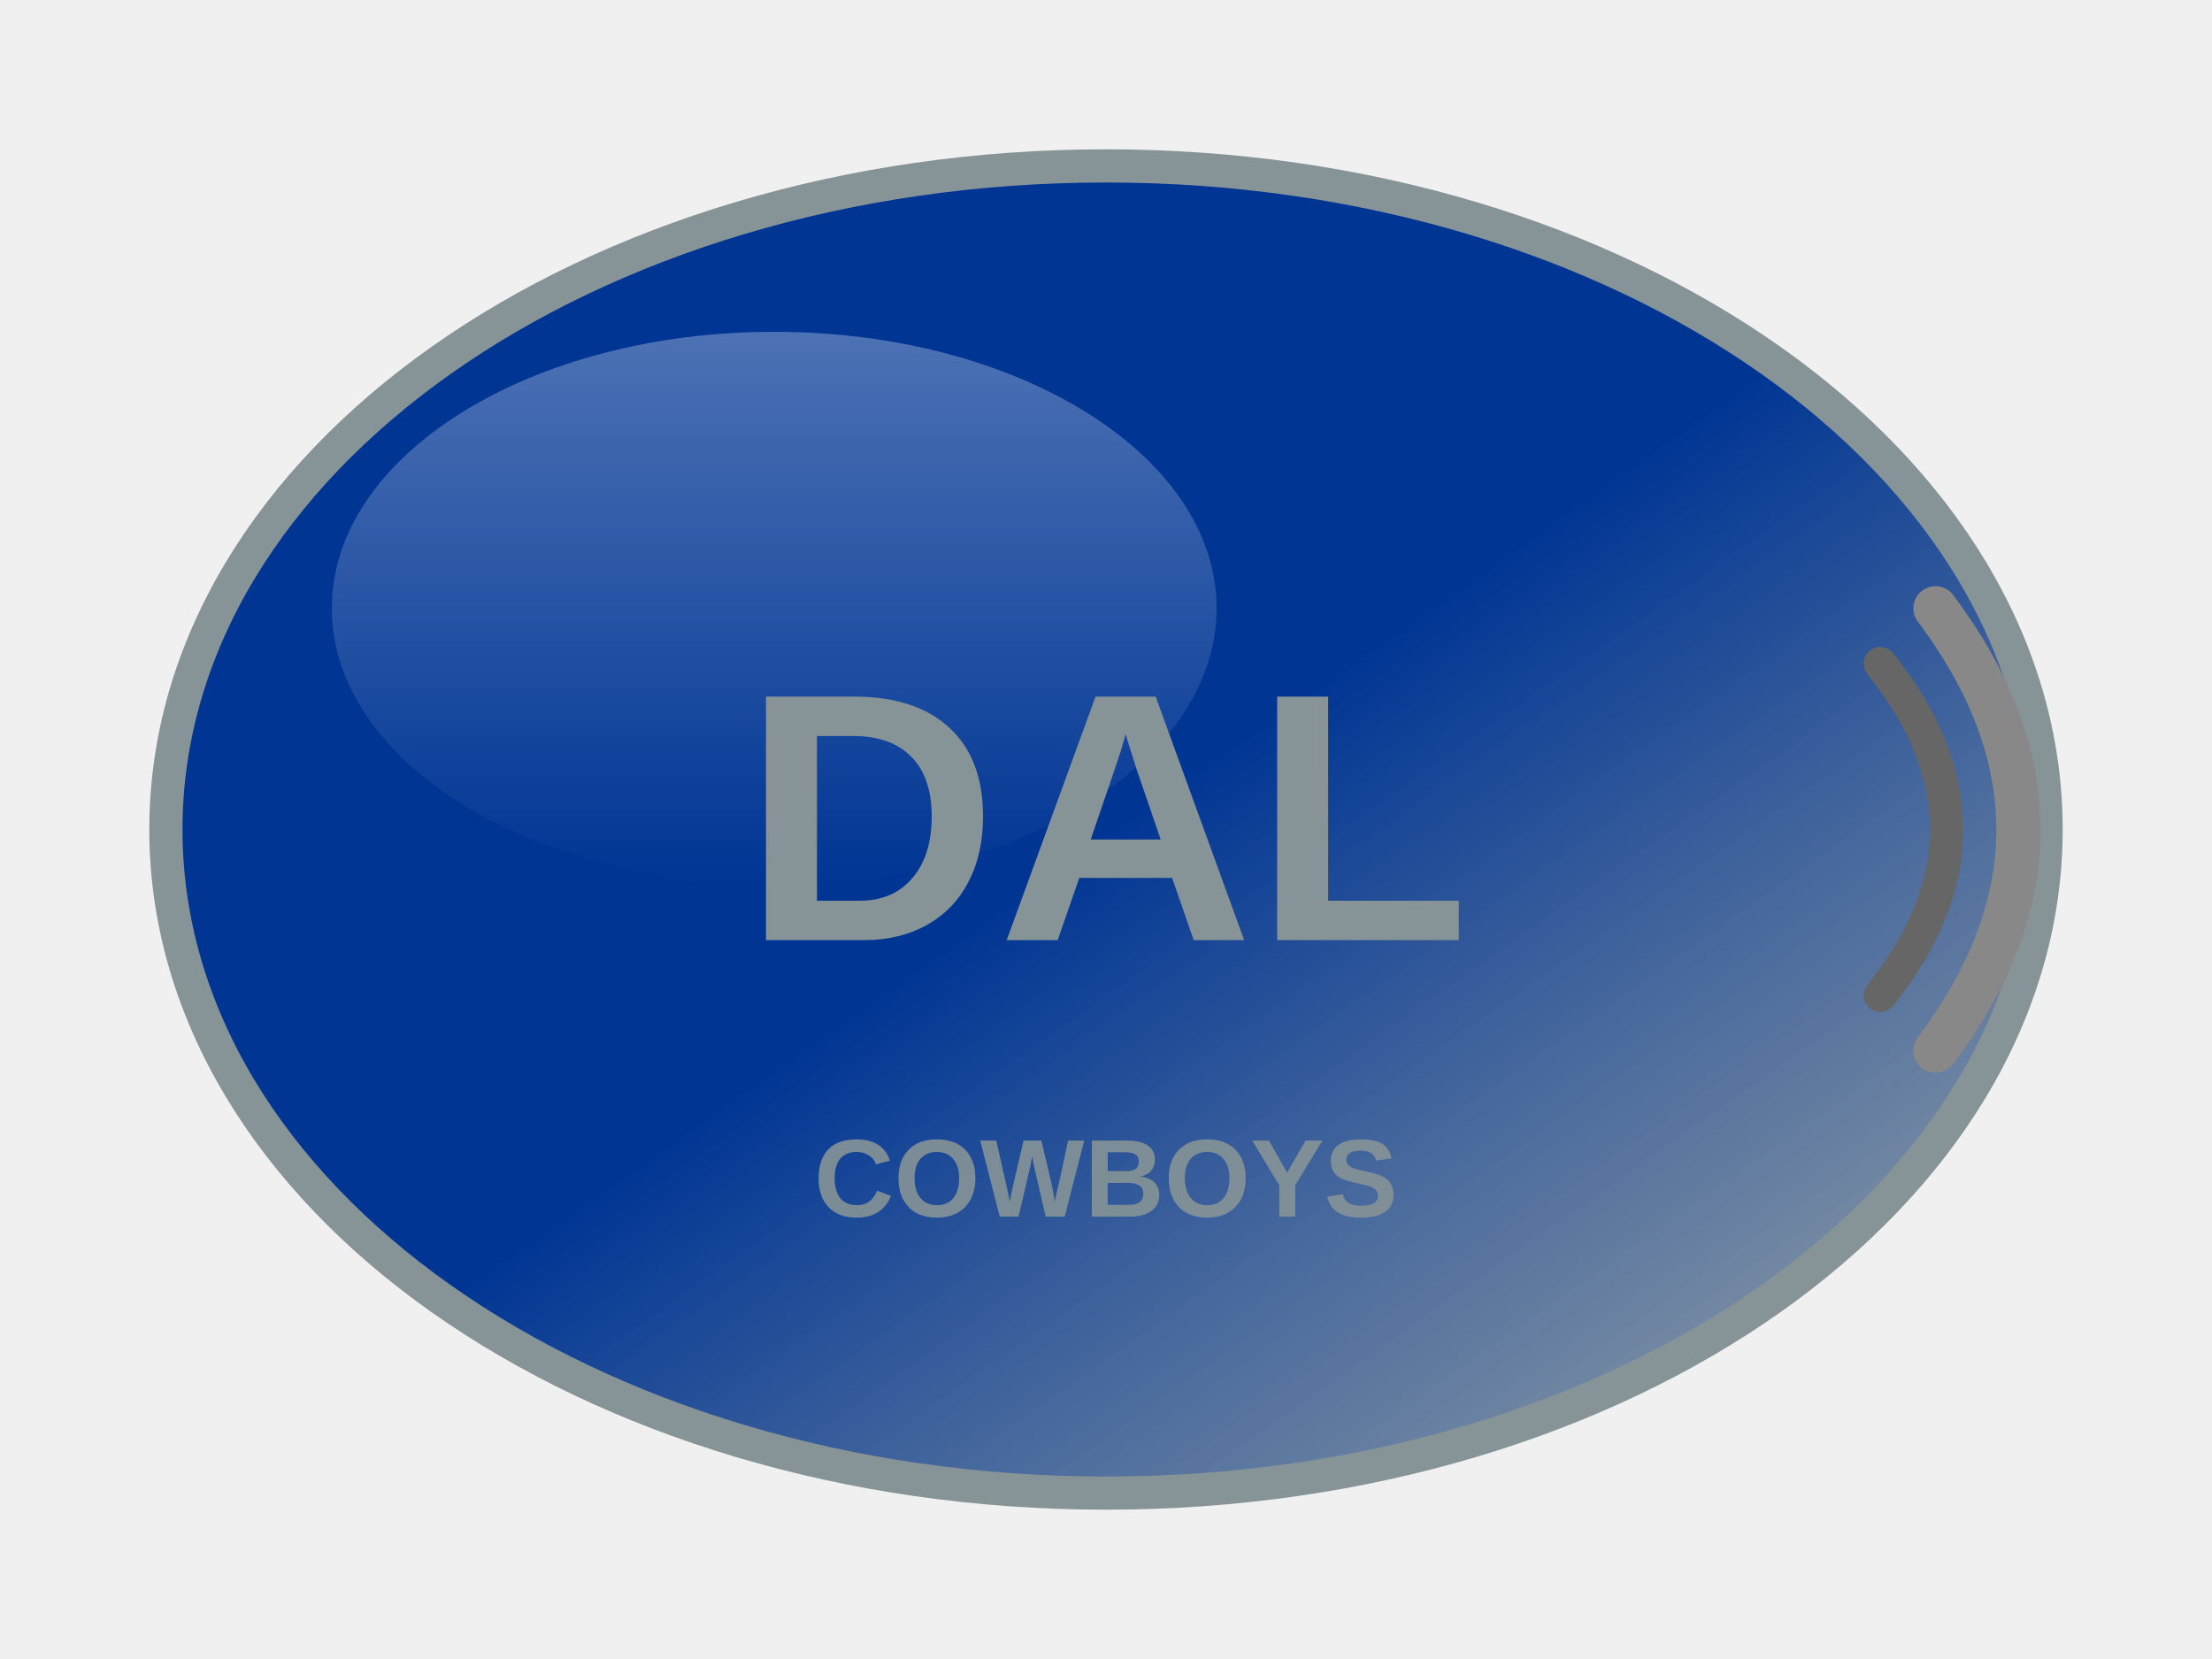
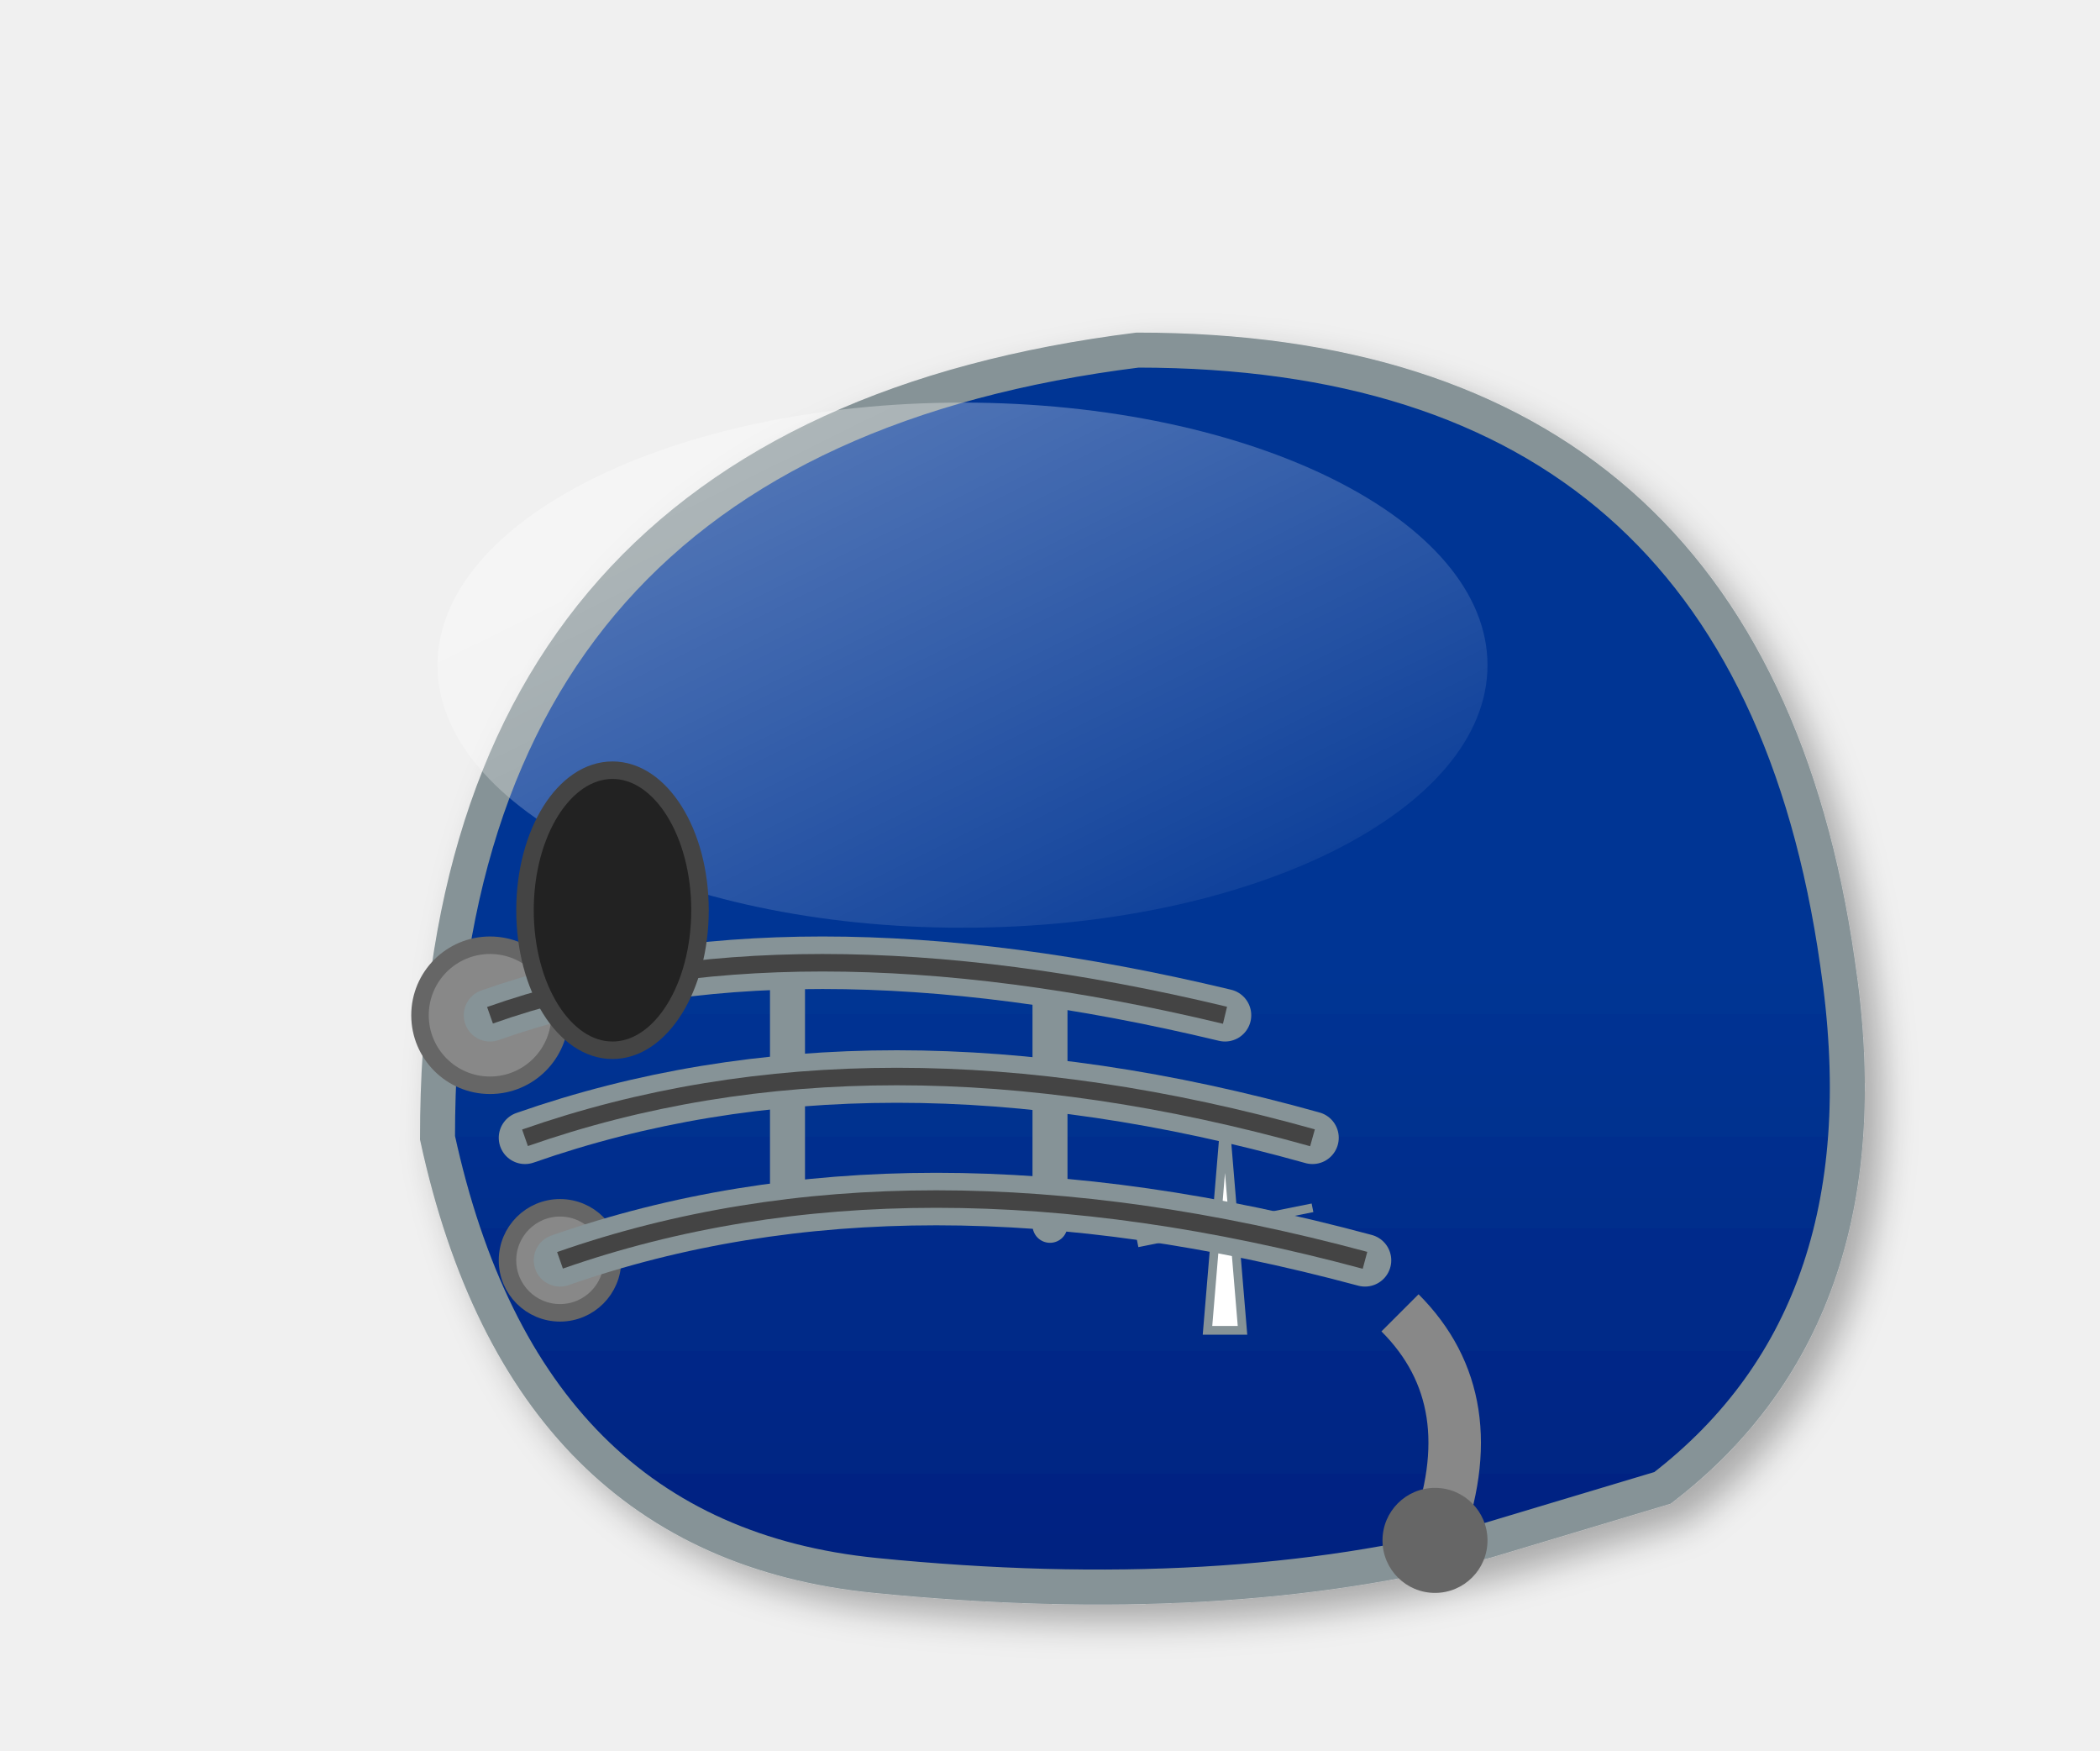
- <svg xmlns="http://www.w3.org/2000/svg" viewBox="0 0 200 150">
+ <svg xmlns="http://www.w3.org/2000/svg" viewBox="0 0 120 100">
  <defs>
-     <linearGradient id="helmetGradDAL" x1="0%" y1="0%" x2="100%" y2="100%">
+     <linearGradient id="helmetShellDAL" x1="0%" y1="0%" x2="0%" y2="100%">
      <stop offset="0%" style="stop-color:#003594;stop-opacity:1" />
      <stop offset="50%" style="stop-color:#003594;stop-opacity:1" />
-       <stop offset="100%" style="stop-color:#869397;stop-opacity:0.8" />
+       <stop offset="100%" style="stop-color:#002180;stop-opacity:1" />
    </linearGradient>
-     <linearGradient id="highlightDAL" x1="0%" y1="0%" x2="0%" y2="100%">
-       <stop offset="0%" style="stop-color:#ffffff;stop-opacity:0.3" />
+     <linearGradient id="helmetHighlightDAL" x1="0%" y1="0%" x2="100%" y2="100%">
+       <stop offset="0%" style="stop-color:#ffffff;stop-opacity:0.4" />
      <stop offset="100%" style="stop-color:#ffffff;stop-opacity:0" />
    </linearGradient>
+     <filter id="shadowDAL" x="-20%" y="-20%" width="140%" height="140%">
+       <feDropShadow dx="1" dy="1" stdDeviation="1" flood-opacity="0.3" />
+     </filter>
  </defs>
-   <ellipse cx="100" cy="75" rx="85" ry="60" fill="url(#helmetGradDAL)" stroke="#869397" stroke-width="3" />
-   <ellipse cx="70" cy="55" rx="40" ry="25" fill="url(#highlightDAL)" />
-   <path d="M 175 55 Q 190 75 175 95" fill="none" stroke="#888888" stroke-width="4" stroke-linecap="round" />
-   <path d="M 170 60 Q 182 75 170 90" fill="none" stroke="#666666" stroke-width="3" stroke-linecap="round" />
-   <text x="100" y="85" font-family="Arial, sans-serif" font-size="32" font-weight="bold" text-anchor="middle" fill="#869397" style="text-shadow: 1px 1px 2px rgba(0,0,0,0.5);">
-     DAL
-   </text>
-   <text x="100" y="110" font-family="Arial, sans-serif" font-size="10" font-weight="600" text-anchor="middle" fill="#869397" opacity="0.9">
-     COWBOYS
-   </text>
+   <path d="M 25 65 Q 25 25 65 20 Q 100 20 105 55 Q 108 75 95 85 L 85 88 Q 70 92 50 90 Q 30 88 25 65 Z" fill="url(#helmetShellDAL)" stroke="#869397" stroke-width="2" filter="url(#shadowDAL)" />
+   <ellipse cx="55" cy="38" rx="30" ry="15" fill="url(#helmetHighlightDAL)" />
+   <g transform="translate(45, 45) scale(0.5)">
+     <path d="M 50 38 L 52 62 L 48 62 Z M 40 48 L 60 52 M 40 52 L 60 48" fill="#FFFFFF" stroke="#869397" stroke-width="1" />
+   </g>
+   <circle cx="28" cy="58" r="4" fill="#888888" stroke="#666666" stroke-width="1" />
+   <circle cx="32" cy="72" r="3" fill="#888888" stroke="#666666" stroke-width="1" />
+   <g stroke="#869397" stroke-width="3" fill="none" stroke-linecap="round">
+     <path d="M 28 58 Q 45 52 70 58" />
+     <path d="M 30 65 Q 50 58 75 65" />
+     <path d="M 32 72 Q 52 65 78 72" />
+     <path d="M 45 55 L 45 68" stroke-width="2" />
+     <path d="M 60 57 L 60 70" stroke-width="2" />
+   </g>
+   <path d="M 28 58 Q 45 52 70 58" stroke="#444444" stroke-width="1" fill="none" />
+   <path d="M 30 65 Q 50 58 75 65" stroke="#444444" stroke-width="1" fill="none" />
+   <path d="M 32 72 Q 52 65 78 72" stroke="#444444" stroke-width="1" fill="none" />
+   <ellipse cx="35" cy="52" rx="5" ry="8" fill="#222222" stroke="#444444" stroke-width="1" />
+   <path d="M 80 75 Q 85 80 82 88" stroke="#888888" stroke-width="3" fill="none" />
+   <circle cx="82" cy="88" r="3" fill="#666666" />
</svg>
